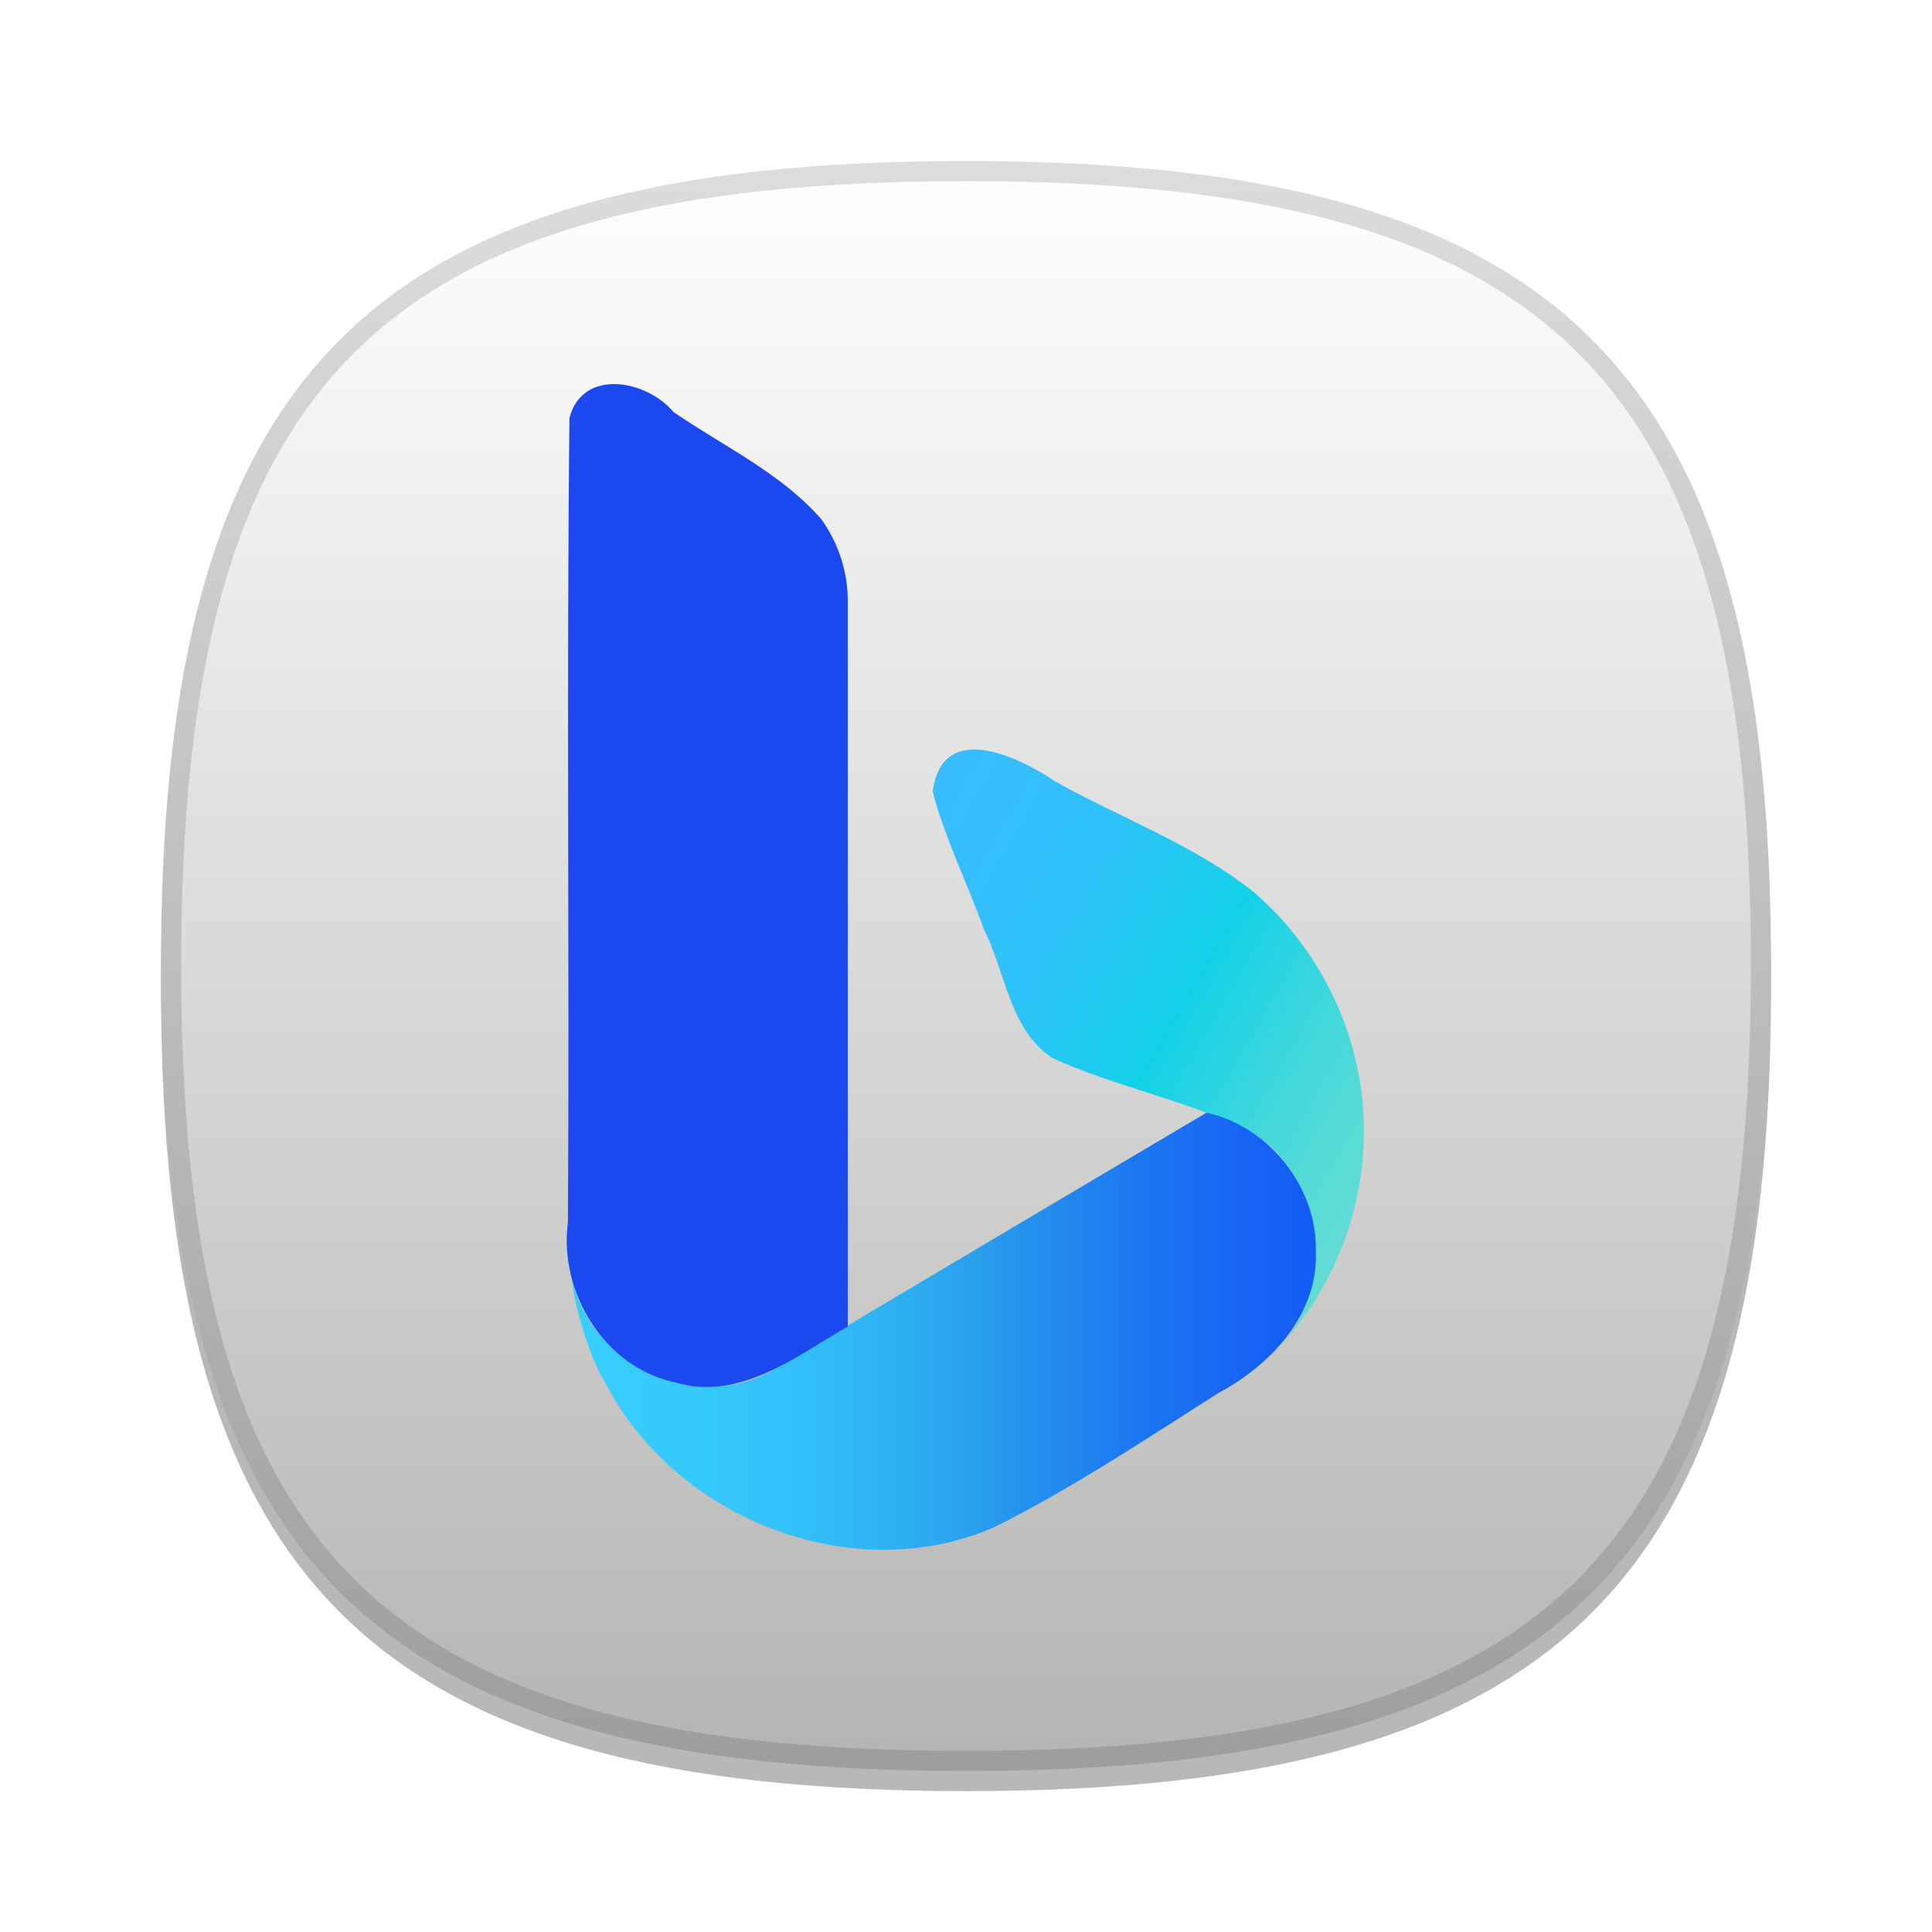
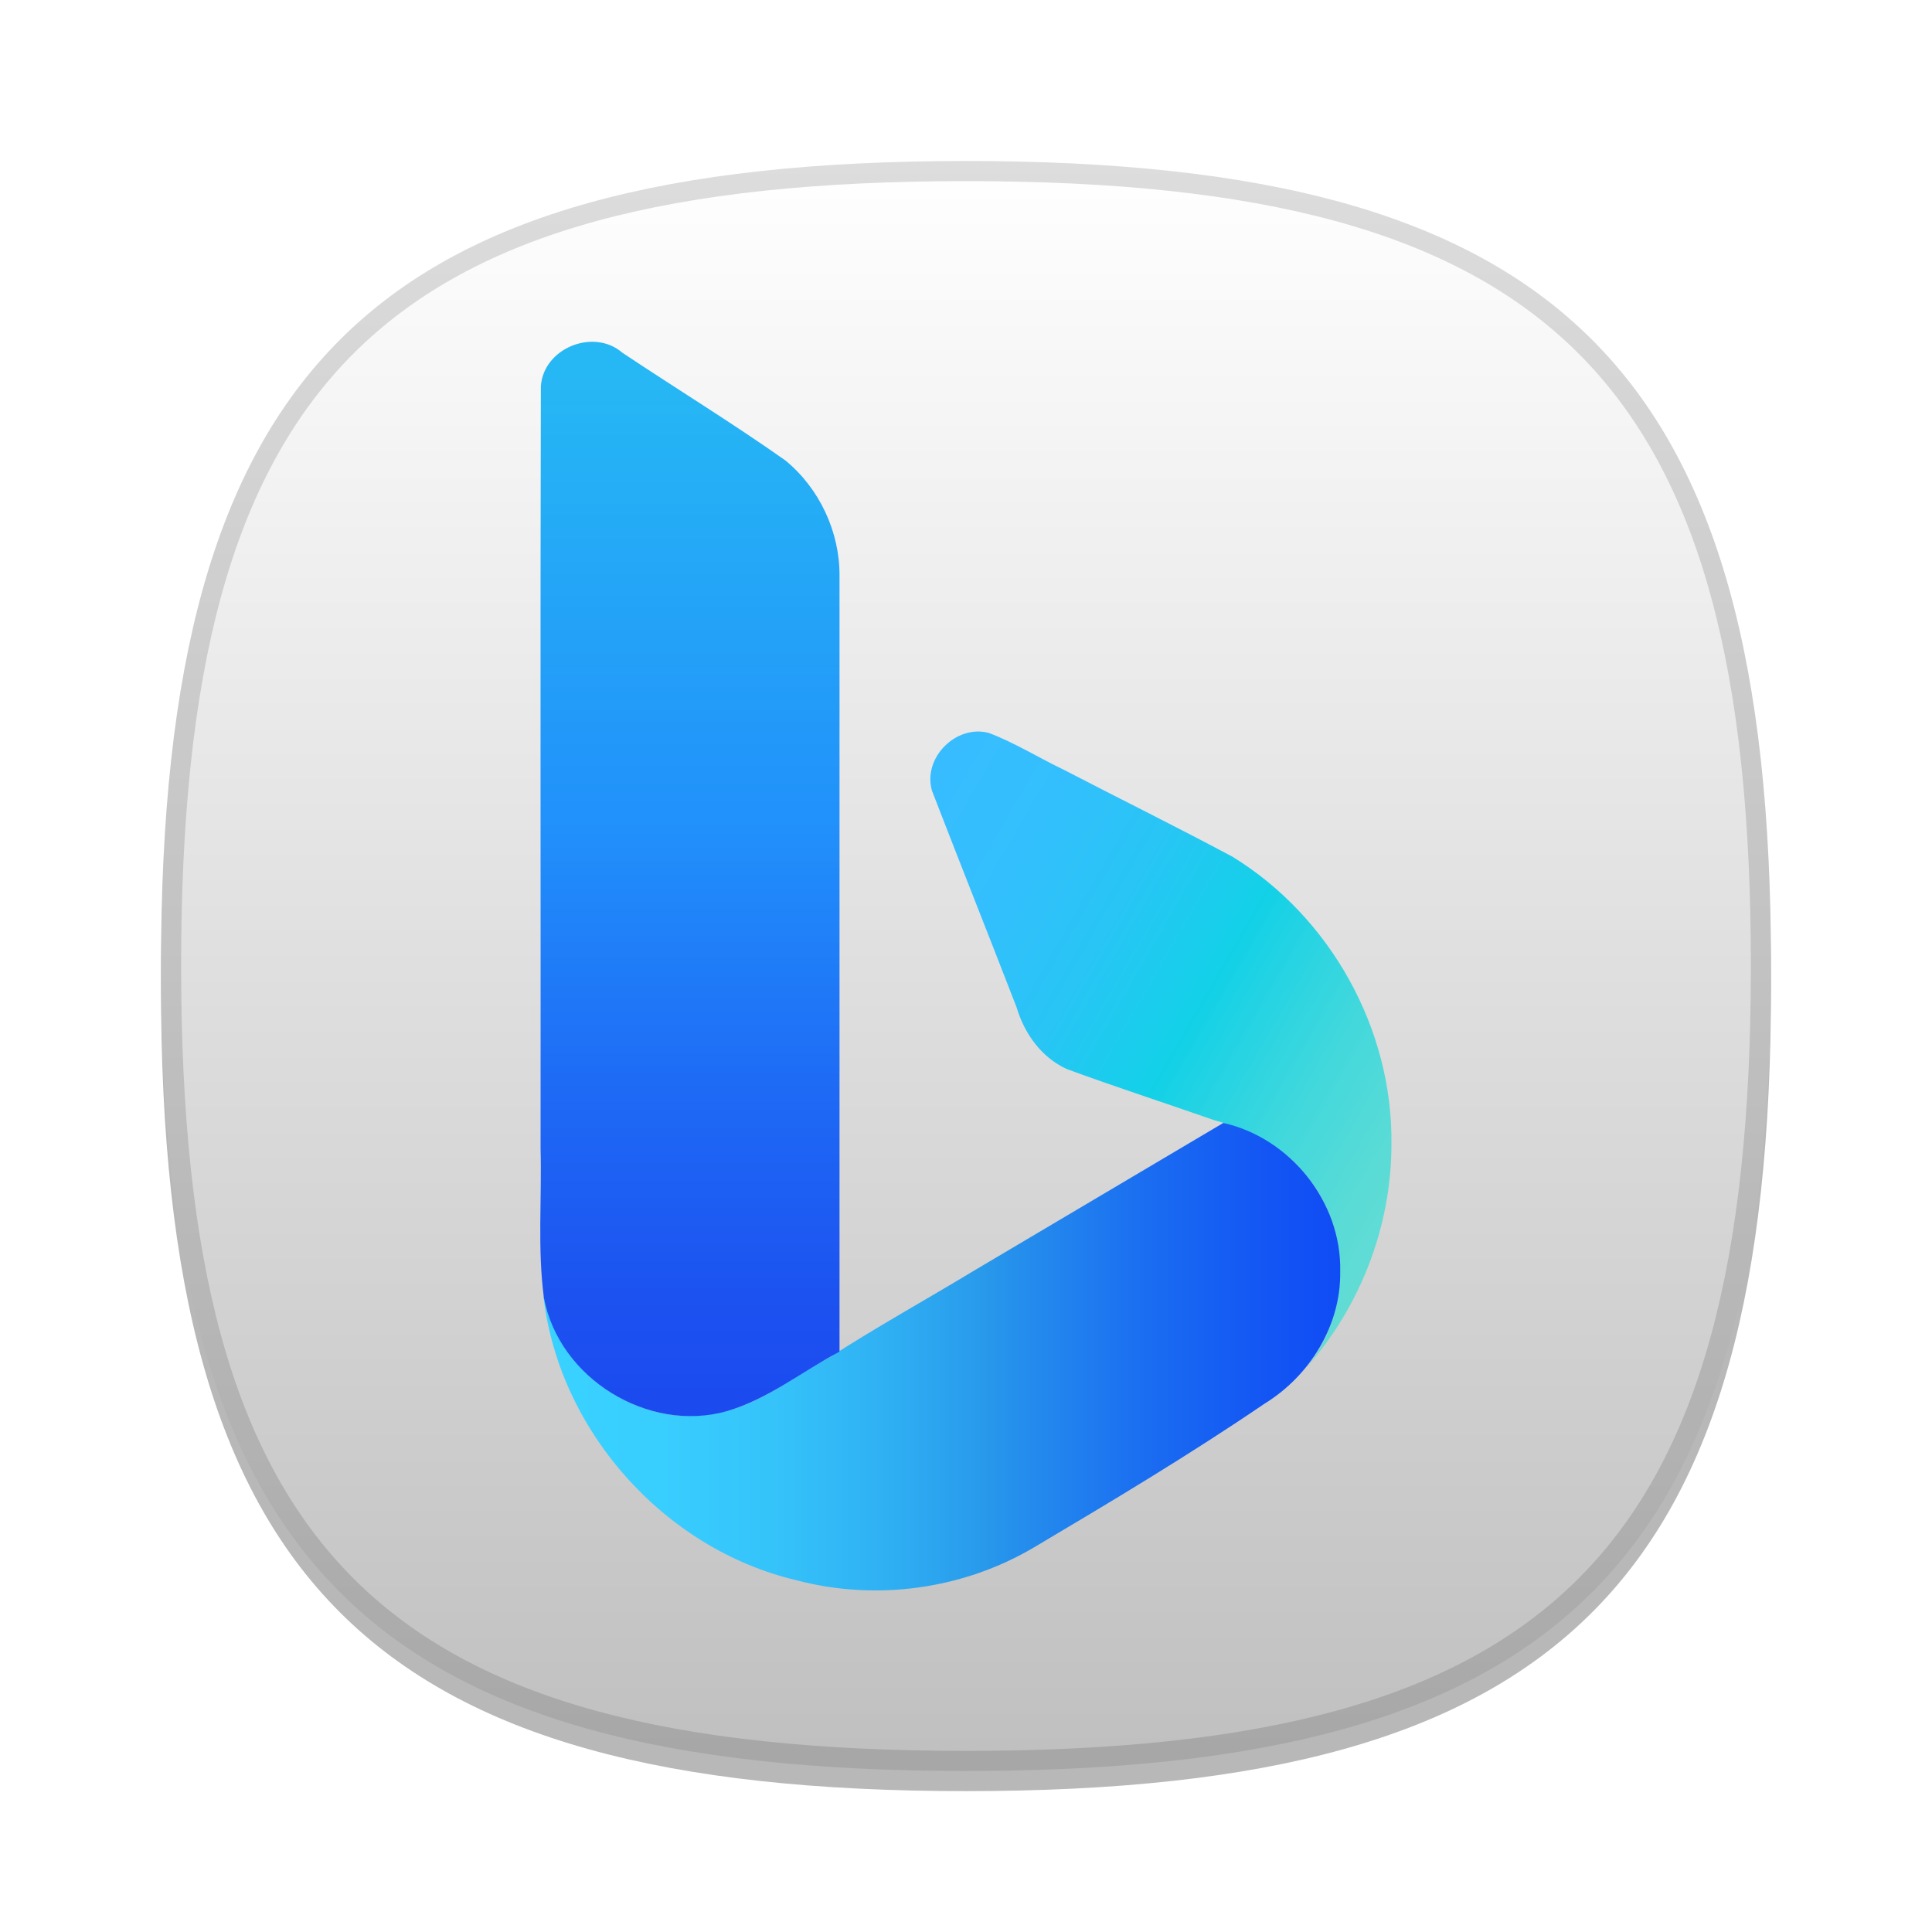
- <svg xmlns="http://www.w3.org/2000/svg" xmlns:xlink="http://www.w3.org/1999/xlink" width="96px" height="96px" enable-background="new 0 0 96 96" version="1.1" viewBox="0 0 96 96" xml:space="preserve">
+ <svg xmlns="http://www.w3.org/2000/svg" width="96px" height="96px" enable-background="new 0 0 96 96" version="1.1" viewBox="0 0 96 96" xml:space="preserve">
  <defs>
-     <filter id="d" x="-1.2e-6" y="-1.2e-6" width="1" height="1" color-interpolation-filters="sRGB">
-       <feGaussianBlur stdDeviation="4e-05" />
-     </filter>
-     <linearGradient id="b" x1="-29.25" x2="-23.09" y1="662.02" y2="658.46" gradientTransform="matrix(4.1306 0 0 -4.1306 164.09 2779.1)" gradientUnits="userSpaceOnUse">
+     <linearGradient id="a" x1="48" x2="48" y1="8" y2="87" gradientUnits="userSpaceOnUse">
+       <stop stop-color="#fff" offset="0" />
+       <stop stop-color="#c0c0c0" offset="1" />
+     </linearGradient>
+     <linearGradient id="c" x1="-31.2" x2="-31.2" y1="655.9" y2="667.89" gradientTransform="matrix(4.4183 0 0 -4.4183 172.18 2969.4)" gradientUnits="userSpaceOnUse">
+       <stop stop-color="#1b48ef" offset="0" />
+       <stop stop-color="#1c51f0" offset=".12" />
+       <stop stop-color="#1e69f5" offset=".32" />
+       <stop stop-color="#2190fb" offset=".57" />
+       <stop stop-color="#26b8f4" offset="1" />
+     </linearGradient>
+     <linearGradient id="d" x1="-32.86" x2="-23.89" y1="656.68" y2="656.68" gradientTransform="matrix(4.4183 0 0 -4.4183 172.18 2969.4)" gradientUnits="userSpaceOnUse">
+       <stop stop-color="#39d2ff" offset="0" />
+       <stop stop-color="#38cefe" offset=".15" />
+       <stop stop-color="#35c3fa" offset=".29" />
+       <stop stop-color="#2fb0f3" offset=".43" />
+       <stop stop-color="#299aeb" offset=".55" />
+       <stop stop-color="#2692ec" offset=".58" />
+       <stop stop-color="#1a6cf1" offset=".76" />
+       <stop stop-color="#1355f4" offset=".91" />
+       <stop stop-color="#104cf5" offset="1" />
+     </linearGradient>
+     <linearGradient id="e" x1="-29.25" x2="-23.09" y1="662.02" y2="658.46" gradientTransform="matrix(4.4183 0 0 -4.4183 172.18 2969.4)" gradientUnits="userSpaceOnUse">
      <stop stop-color="#37bdff" offset="0" />
      <stop stop-color="#33bffd" offset=".18" />
      <stop stop-color="#28c5f5" offset=".36" />
      <stop stop-color="#15d0e9" offset=".53" />
      <stop stop-color="#12d1e7" offset=".55" />
      <stop stop-color="#1cd2e5" offset=".59" />
      <stop stop-color="#42d8dc" offset=".77" />
      <stop stop-color="#59dbd6" offset=".91" />
      <stop stop-color="#62dcd4" offset="1" />
    </linearGradient>
-     <linearGradient id="c" x1="-32.86" x2="-23.89" y1="656.68" y2="656.68" gradientTransform="matrix(4.1306 0 0 -4.1306 164.09 2779.1)" gradientUnits="userSpaceOnUse">
-       <stop stop-color="#39d2ff" offset="0" />
-       <stop stop-color="#38cefe" offset=".15" />
-       <stop stop-color="#35c3fa" offset=".29" />
-       <stop stop-color="#2fb0f3" offset=".43" />
-       <stop stop-color="#299aeb" offset=".55" />
-       <stop stop-color="#2692ec" offset=".58" />
-       <stop stop-color="#1a6cf1" offset=".76" />
-       <stop stop-color="#1355f4" offset=".91" />
-       <stop stop-color="#104cf5" offset="1" />
-     </linearGradient>
-     <linearGradient id="a" x1="-31.2" x2="-31.2" y1="655.9" y2="667.89" gradientTransform="matrix(24.45 0 0 -24.45 967.18 16421)" gradientUnits="userSpaceOnUse">
-       <stop stop-color="#1b48ef" offset="0" />
-       <stop stop-color="#1c51f0" offset=".12" />
-       <stop stop-color="#1e69f5" offset=".32" />
-       <stop stop-color="#2190fb" offset=".57" />
-       <stop stop-color="#26b8f4" offset="1" />
-     </linearGradient>
-     <linearGradient id="h" x1="-63.405" x2="-13.456" y1="59.692" y2="131.83" gradientUnits="userSpaceOnUse" xlink:href="#a" />
-     <linearGradient id="i" x1="48" x2="48" y1="8" y2="87" gradientUnits="userSpaceOnUse">
-       <stop stop-color="#fff" offset="0" />
-       <stop stop-color="#b5b5b4" offset="1" />
-     </linearGradient>
-     <filter id="g" x="-.003" y="-.001" width="1.006" height="1.002" color-interpolation-filters="sRGB">
-       <feGaussianBlur stdDeviation="0.016" />
-     </filter>
-     <linearGradient id="j" x1="34.487" x2="32.969" y1="66.101" y2="26.214" gradientUnits="userSpaceOnUse" xlink:href="#a" />
  </defs>
  <g opacity=".999">
    <path d="m88 49c0 29.635-10.361 40-40 40-29.633 0-40-10.365-40-40 0-29.633 10.367-40 40-40 29.637 0 40 10.367 40 40z" enable-background="new    " opacity=".281" />
-     <path d="m88 48c0 29.635-10.361 40-40 40-29.633 0-40-10.365-40-40 0-29.633 10.367-40 40-40 29.637 0 40 10.367 40 40z" fill="url(#i)" filter="url(#d)" opacity="1" />
+     <path d="m88 48c0 29.635-10.361 40-40 40-29.633 0-40-10.365-40-40 0-29.633 10.367-40 40-40 29.637 0 40 10.367 40 40z" fill="url(#a)" opacity="1" />
    <path d="m48 8c-29.633 0-40 10.367-40 40 0 29.635 10.367 40 40 40 29.639 0 40-10.365 40-40 0-29.633-10.363-40-40-40zm0 79c-29.158 0-39-9.842-39-39s9.842-39 39-39c29.16 0 39 9.842 39 39s-9.84 39-39 39z" enable-background="new    " fill="#1a1a1a" opacity=".15" />
-     <g stroke-width=".169">
-       <path d="m67.763 56.246c0.014 3.916-1.519 7.813-4.197 10.67 2.971-3.079 2.157-8.738-1.629-10.789-3.082-1.473-6.51-2.138-9.627-3.54-2.155-1.418-2.329-4.254-3.417-6.401-0.82-2.287-1.927-4.499-2.547-6.84 0.447-3.597 4.258-1.755 6.118-0.5 3.292 1.841 6.929 3.146 9.885 5.524 3.392 2.938 5.466 7.375 5.413 11.875z" fill="url(#b)" />
-       <path d="m65.382 62.186c0.118 3.139-2.228 5.626-4.825 7.025-3.676 2.325-7.31 4.768-11.21 6.699-7.073 3.042-15.914-0.51-19.332-7.318-0.834-1.292-1.627-4.445-1.57-4.984 0.886 4.192 6.137 6.65 9.893 4.508 7.2-4.279 14.403-8.563 21.615-12.826 3.109 0.694 5.509 3.7 5.428 6.896z" fill="url(#c)" />
-       <path d="m42.124 29.883v36.033c-2.576 1.488-5.393 3.729-8.557 2.779-3.525-0.721-5.814-4.487-5.346-7.963 0.078-13.322-0.074-26.645 0.075-39.967 0.66-2.505 3.86-1.871 5.165-0.296 2.487 1.709 5.341 3.03 7.351 5.331 0.847 1.18 1.324 2.628 1.312 4.083z" fill="url(#j)" filter="url(#g)" />
-       <path d="m65.382 62.186c0.06 2.728-1.679 5.203-4.015 6.499-3.663 2.376-7.352 4.735-11.186 6.827-6.753 3.509-15.633 0.557-19.52-5.816-1.251-1.966-2.048-4.218-2.311-6.533 0.558 3.645 4.374 6.331 7.994 5.626 2.172-0.364 3.875-1.896 5.78-2.884 4.379-2.715 8.95-5.319 13.403-7.991 1.476-0.874 2.952-1.748 4.427-2.623 3.127 0.714 5.494 3.675 5.428 6.896z" fill="url(#h)" opacity=".149" style="isolation:isolate" />
+     <g stroke-width=".031">
+       <path d="m69.139 56.82c0.015 4.19-1.624 8.356-4.489 11.414 2.549-2.704 2.59-7.298 0.072-10.038-1.117-1.347-2.74-2.08-4.388-2.534-2.437-0.854-4.904-1.651-7.322-2.54-1.269-0.578-2.112-1.767-2.5-3.074-1.39-3.59-2.817-7.171-4.203-10.758-0.474-1.628 1.198-3.312 2.831-2.869 1.303 0.494 2.5 1.249 3.76 1.849 2.775 1.44 5.581 2.825 8.338 4.298 4.861 2.989 7.962 8.538 7.902 14.252z" fill="url(#e)" />
+       <path d="m66.593 63.174c0.049 2.677-1.506 5.19-3.76 6.575-3.718 2.53-7.582 4.843-11.449 7.137-3.523 2.087-7.838 2.682-11.796 1.639-6.627-1.557-11.913-7.526-12.606-14.306 0.592 3.85 4.581 6.712 8.418 6.039 2.21-0.322 3.95-1.815 5.864-2.839 2.306-1.488 4.799-2.867 7.182-4.31 4.114-2.437 8.228-4.874 12.342-7.312 3.341 0.761 5.88 3.934 5.806 7.377z" fill="url(#d)" />
+       <path d="m41.715 28.621v38.543c-1.867 0.985-3.555 2.365-5.603 2.957-3.911 1.102-8.327-1.631-9.084-5.623-0.327-2.455-0.1-4.95-0.167-7.422 0.01-12.624-0.019-25.25 0.014-37.874 0.118-1.901 2.618-2.914 4.049-1.676 2.691 1.795 5.455 3.487 8.098 5.35 1.696 1.39 2.709 3.553 2.693 5.745z" fill="url(#c)" />
    </g>
  </g>
</svg>
